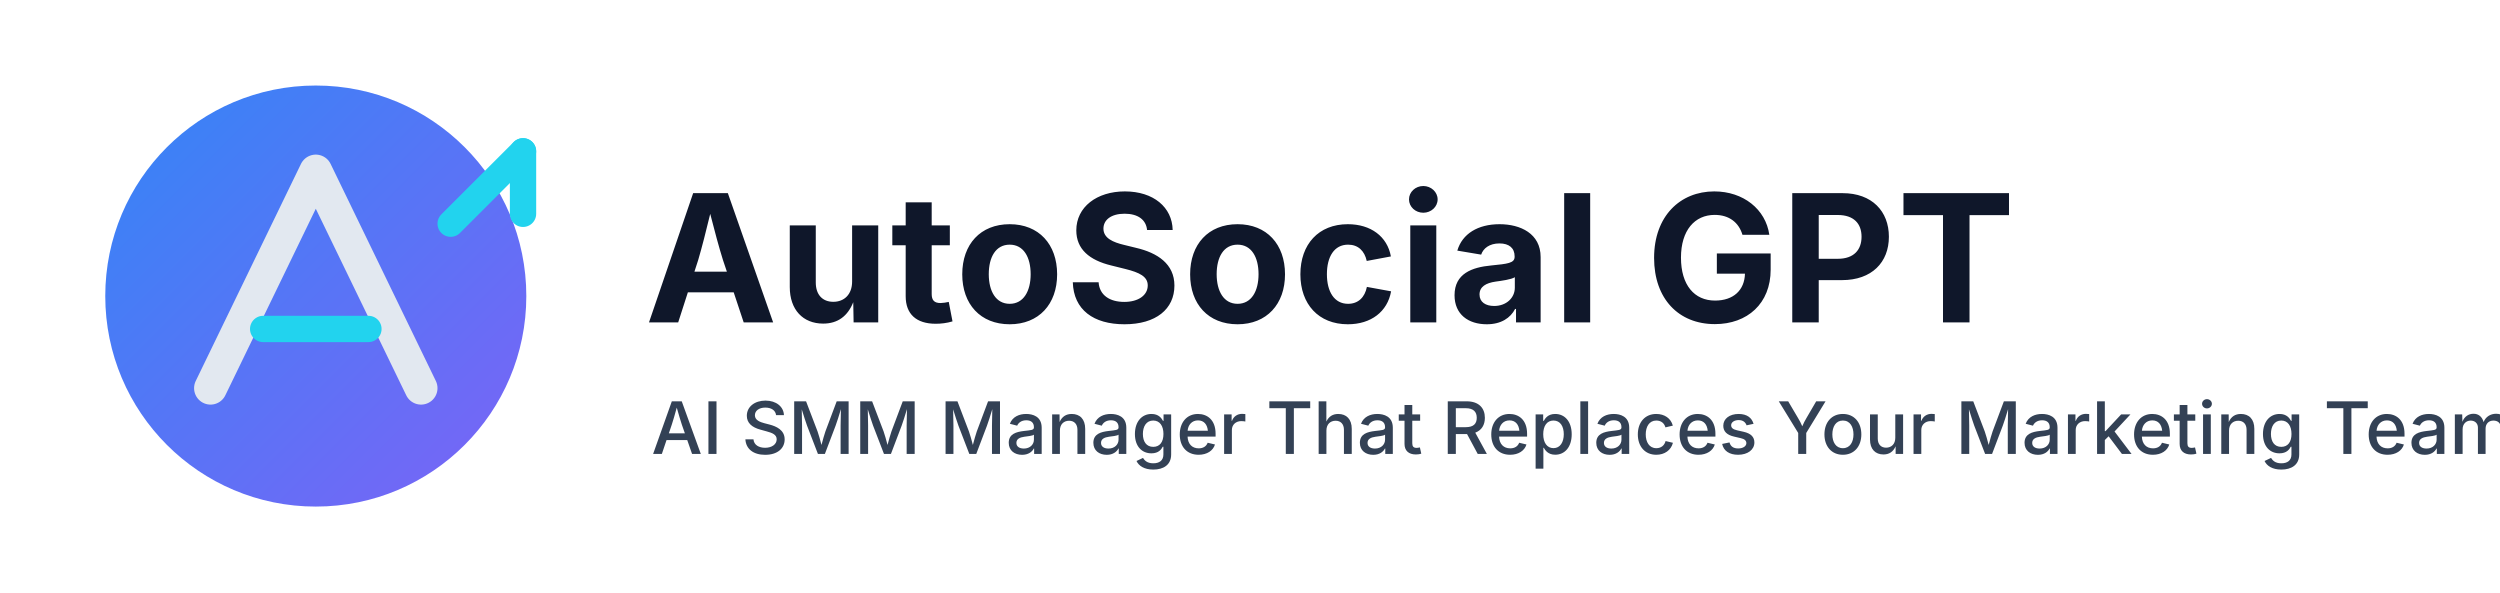
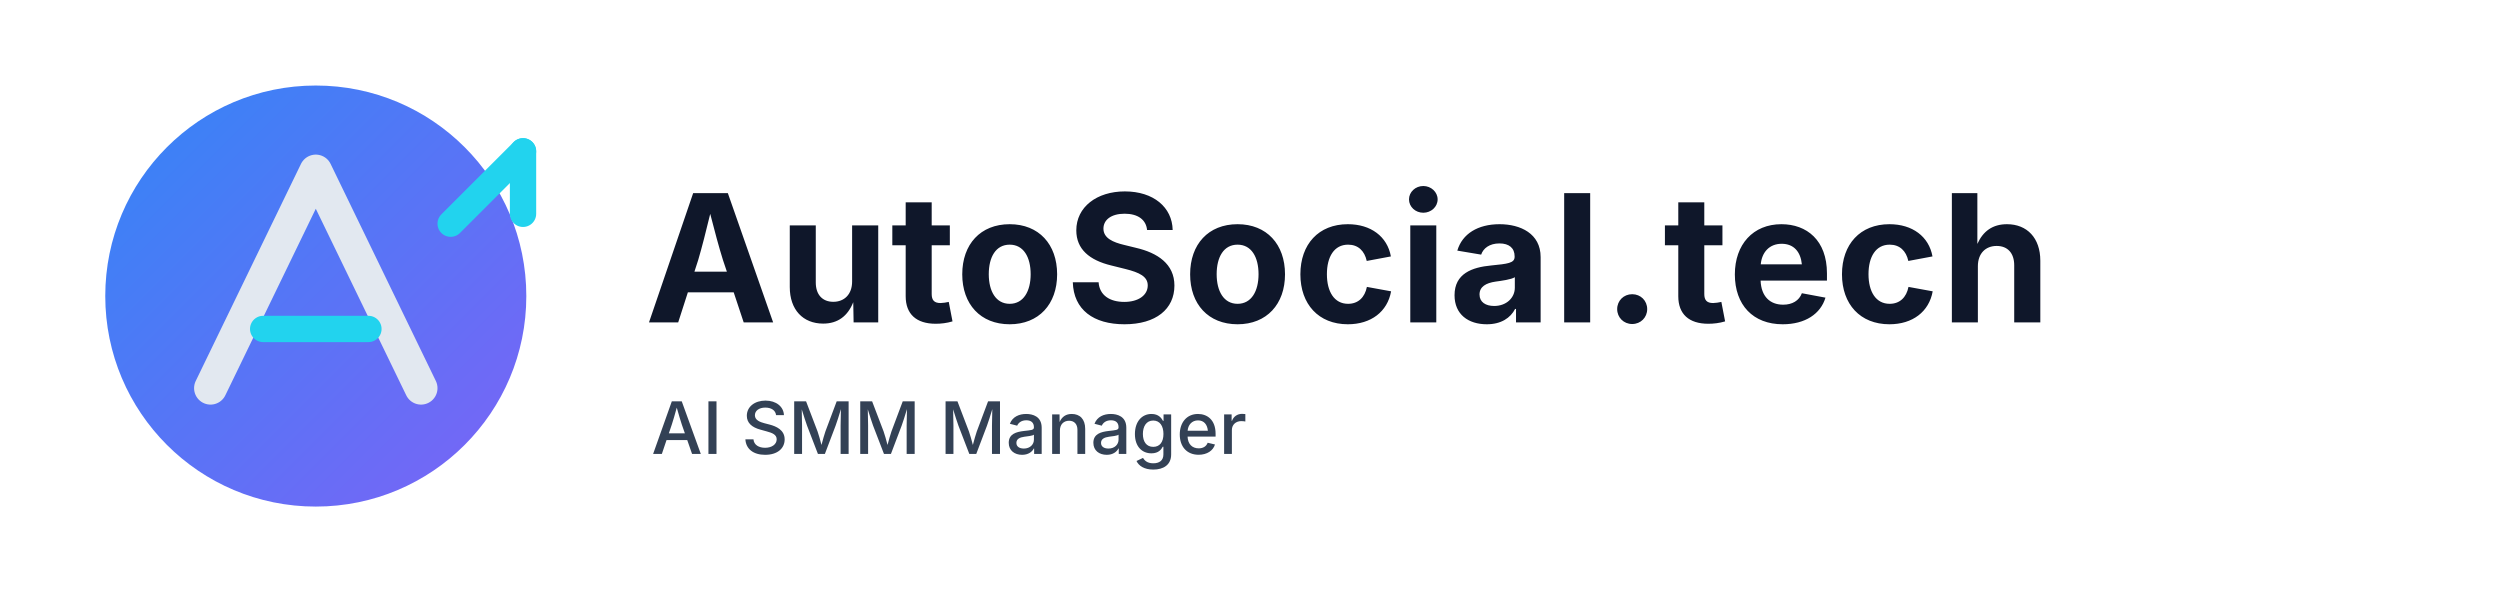
<svg xmlns="http://www.w3.org/2000/svg" width="760" height="180" viewBox="0 0 760 180" fill="none">
  <defs>
    <linearGradient id="g" x1="40" y1="20" x2="180" y2="160" gradientUnits="userSpaceOnUse">
      <stop stop-color="#3B82F6" />
      <stop offset="1" stop-color="#8B5CF6" />
    </linearGradient>
  </defs>
  <rect width="760" height="180" rx="24" fill="transparent" />
  <g transform="translate(16,10)">
    <circle cx="80" cy="80" r="64" fill="url(#g)" />
    <path d="M48 108 L80 42 L112 108" stroke="#E2E8F0" stroke-width="10" stroke-linecap="round" stroke-linejoin="round" />
    <path d="M64 90 H96" stroke="#22D3EE" stroke-width="8" stroke-linecap="round" />
    <path d="M121 58 L143 36" stroke="#22D3EE" stroke-width="8" stroke-linecap="round" />
    <path d="M143 36 V55" stroke="#22D3EE" stroke-width="8" stroke-linecap="round" />
  </g>
  <g transform="translate(196,42)" fill="#0F172A">
-     <text x="0" y="56" font-family="Poppins, Inter, Arial, sans-serif" font-size="54" font-weight="700" letter-spacing="0.4">AutoSocial GPT</text>
-     <text x="2" y="96" font-family="Inter, Arial, sans-serif" font-size="22" font-weight="500" fill="#334155">AI SMM Manager That Replaces Your Marketing Team</text>
+     <text x="0" y="56" font-family="Poppins, Inter, Arial, sans-serif" font-size="54" font-weight="700" letter-spacing="0.4">AutoSocial.tech</text>
+     <text x="2" y="96" font-family="Inter, Arial, sans-serif" font-size="22" font-weight="500" fill="#334155">AI SMM Manager</text>
  </g>
</svg>
